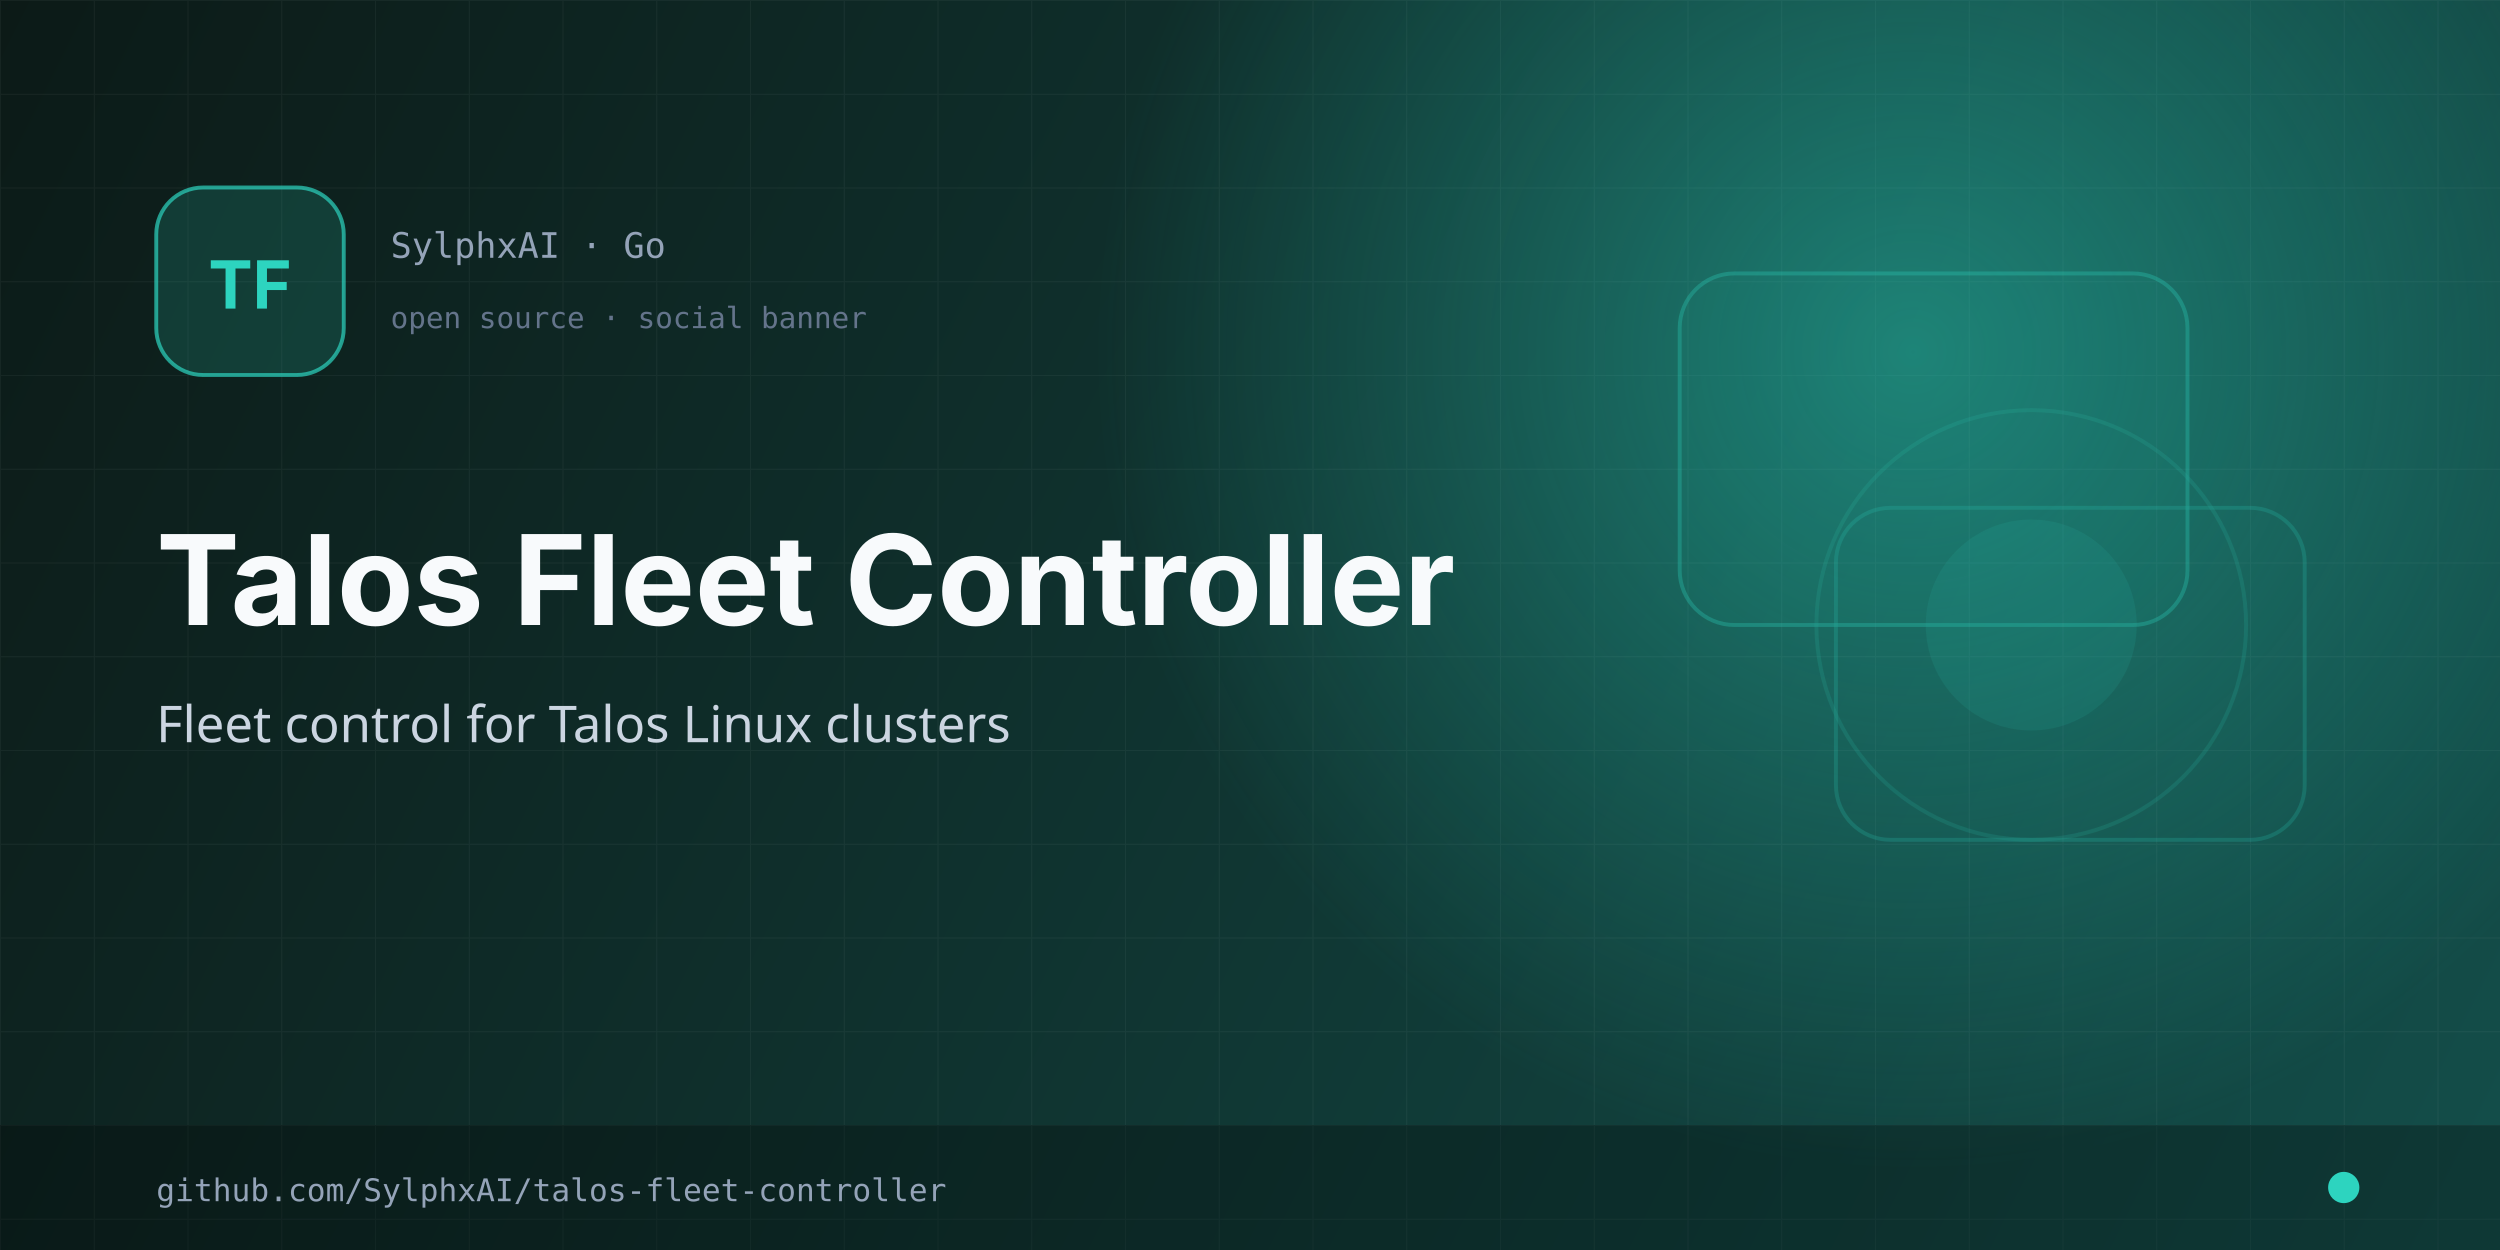
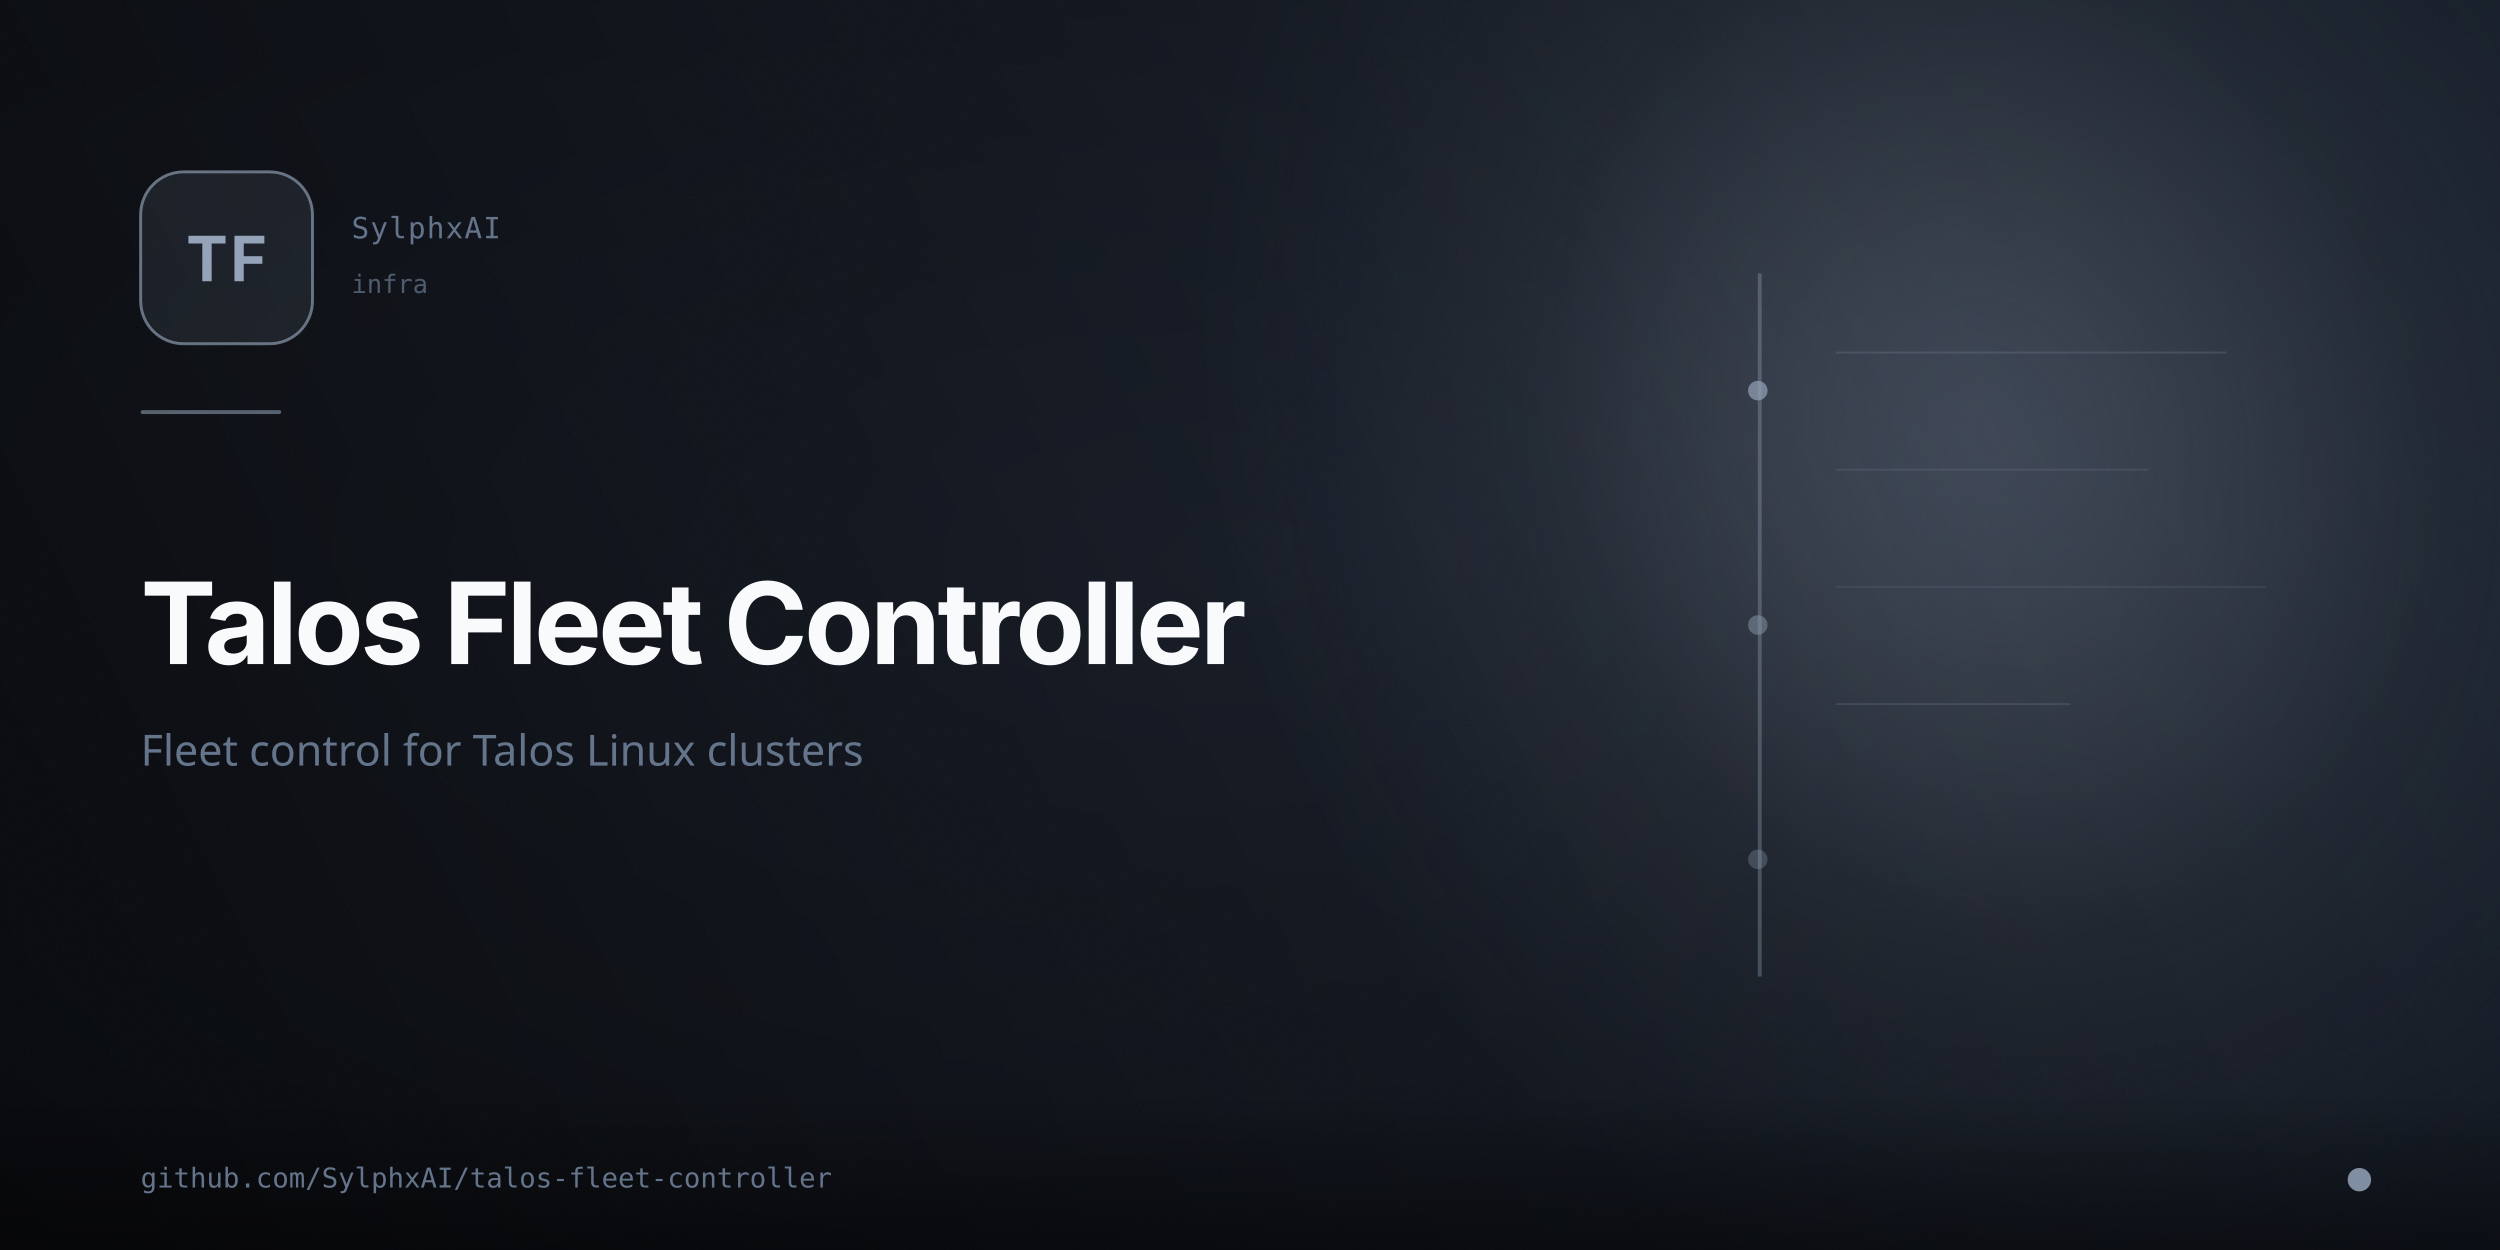
<svg xmlns="http://www.w3.org/2000/svg" width="1280" height="640" viewBox="0 0 1280 640" fill="none">
  <defs>
-     <linearGradient id="bg" x1="0" y1="0" x2="1280" y2="640" gradientUnits="userSpaceOnUse">
-       <stop offset="0%" stop-color="#0C1A17" />
-       <stop offset="100%" stop-color="#134E4A" />
+     <linearGradient id="bg" x1="0" y1="640" x2="1280" y2="0" gradientUnits="userSpaceOnUse">
+       <stop offset="0%" stop-color="#0b0d12" />
+       <stop offset="48%" stop-color="#151a24" />
+       <stop offset="100%" stop-color="#1e293b" />
    </linearGradient>
-     <radialGradient id="glow" cx="0" cy="0" r="1" gradientUnits="userSpaceOnUse" gradientTransform="translate(980 180) rotate(90) scale(420 420)">
-       <stop offset="0%" stop-color="#2DD4BF" stop-opacity="0.45" />
-       <stop offset="100%" stop-color="#2DD4BF" stop-opacity="0" />
+     <radialGradient id="glow" cx="0" cy="0" r="1" gradientUnits="userSpaceOnUse" gradientTransform="translate(1020 220) rotate(70) scale(480 400)">
+       <stop offset="0%" stop-color="#94a3b8" stop-opacity="0.38" />
+       <stop offset="55%" stop-color="#cbd5e1" stop-opacity="0.08" />
+       <stop offset="100%" stop-color="#94a3b8" stop-opacity="0" />
    </radialGradient>
-     <pattern id="grid" width="48" height="48" patternUnits="userSpaceOnUse">
-       <path d="M 48 0 L 0 0 0 48" fill="none" stroke="#ffffff" stroke-opacity="0.045" stroke-width="1" />
-     </pattern>
+     <radialGradient id="vignette" cx="50%" cy="45%" r="70%">
+       <stop offset="0%" stop-color="#000000" stop-opacity="0" />
+       <stop offset="100%" stop-color="#000000" stop-opacity="0.35" />
+     </radialGradient>
+     <linearGradient id="floor" x1="0" y1="0" x2="0" y2="1">
+       <stop offset="0%" stop-color="#000000" stop-opacity="0" />
+       <stop offset="100%" stop-color="#000000" stop-opacity="0.45" />
+     </linearGradient>
+     <filter id="grain" x="0" y="0" width="100%" height="100%">
+       <feTurbulence type="fractalNoise" baseFrequency="0.85" numOctaves="2" stitchTiles="stitch" result="n" />
+       <feColorMatrix type="matrix" values="0 0 0 0 1  0 0 0 0 1  0 0 0 0 1  0 0 0 0.04 0" in="n" />
+     </filter>
  </defs>
  <rect width="1280" height="640" fill="url(#bg)" />
-   <rect width="1280" height="640" fill="url(#grid)" />
  <rect width="1280" height="640" fill="url(#glow)" />
-   <g opacity="0.55">
-     <rect x="860" y="140" width="260" height="180" rx="28" stroke="#2DD4BF" stroke-opacity="0.55" stroke-width="2" fill="#2DD4BF" fill-opacity="0.06" />
-     <rect x="940" y="260" width="240" height="170" rx="28" stroke="#2DD4BF" stroke-opacity="0.35" stroke-width="2" fill="none" />
-     <circle cx="1040" cy="320" r="110" stroke="#2DD4BF" stroke-opacity="0.25" stroke-width="2" fill="none" />
-     <circle cx="1040" cy="320" r="54" fill="#2DD4BF" fill-opacity="0.18" />
+   <rect width="1280" height="640" fill="url(#vignette)" />
+   <rect width="1280" height="640" filter="url(#grain)" opacity="0.55" />
+   <g>
+     <rect x="900" y="140" width="2" height="360" fill="#94a3b8" fill-opacity="0.35" />
+     <rect x="940" y="180" width="200" height="1" fill="#94a3b8" fill-opacity="0.2" />
+     <rect x="940" y="240" width="160" height="1" fill="#94a3b8" fill-opacity="0.15" />
+     <rect x="940" y="300" width="220" height="1" fill="#94a3b8" fill-opacity="0.12" />
+     <rect x="940" y="360" width="120" height="1" fill="#94a3b8" fill-opacity="0.18" />
+     <circle cx="900" cy="200" r="5" fill="#94a3b8" fill-opacity="0.7" />
+     <circle cx="900" cy="320" r="5" fill="#94a3b8" fill-opacity="0.45" />
+     <circle cx="900" cy="440" r="5" fill="#94a3b8" fill-opacity="0.3" />
  </g>
-   <rect x="80" y="96" width="96" height="96" rx="24" fill="#2DD4BF" fill-opacity="0.16" stroke="#2DD4BF" stroke-opacity="0.7" stroke-width="2" />
-   <text x="128" y="158" text-anchor="middle" fill="#2DD4BF" font-family="ui-sans-serif, system-ui, -apple-system, Segoe UI, sans-serif" font-size="34" font-weight="700">TF</text>
-   <text x="200" y="132" fill="#94A3B8" font-family="ui-monospace, SFMono-Regular, Menlo, monospace" font-size="18">SylphxAI  ·  Go</text>
-   <text x="200" y="168" fill="#64748B" font-family="ui-monospace, SFMono-Regular, Menlo, monospace" font-size="15">open source · social banner</text>
-   <text x="80" y="320" fill="#F8FAFC" font-family="ui-sans-serif, system-ui, -apple-system, Segoe UI, sans-serif" font-size="64" font-weight="700">Talos Fleet Controller</text>
-   <text x="80" y="380" fill="#CBD5E1" font-family="ui-sans-serif, system-ui, sans-serif" font-size="26">Fleet control for Talos Linux clusters</text>
-   <rect x="0" y="576" width="1280" height="64" fill="#000000" fill-opacity="0.28" />
-   <text x="80" y="615" fill="#94A3B8" font-family="ui-monospace, SFMono-Regular, Menlo, monospace" font-size="16">github.com/SylphxAI/talos-fleet-controller</text>
-   <circle cx="1200" cy="608" r="8" fill="#2DD4BF" />
+   <rect x="72" y="88" width="88" height="88" rx="22" fill="#94a3b8" fill-opacity="0.12" stroke="#94a3b8" stroke-opacity="0.65" stroke-width="1.5" />
+   <text x="116" y="144" text-anchor="middle" fill="#94a3b8" font-family="ui-sans-serif, system-ui, -apple-system, Segoe UI, sans-serif" font-size="32" font-weight="700" letter-spacing="0.04em">TF</text>
+   <text x="180" y="122" fill="#64748b" font-family="ui-monospace, SFMono-Regular, Menlo, monospace" font-size="15" letter-spacing="0.04em">SylphxAI</text>
+   <text x="180" y="150" fill="#64748b" fill-opacity="0.75" font-family="ui-monospace, SFMono-Regular, Menlo, monospace" font-size="13">infra</text>
+   <rect x="72" y="210" width="72" height="2" rx="1" fill="#94a3b8" fill-opacity="0.55" />
+   <text x="72" y="340" fill="#f8fafc" font-family="ui-sans-serif, system-ui, -apple-system, Segoe UI, sans-serif" font-size="58" font-weight="700" letter-spacing="-0.03em">Talos Fleet Controller</text>
+   <text x="72" y="392" fill="#64748b" font-family="ui-sans-serif, system-ui, sans-serif" font-size="22" font-weight="450">Fleet control for Talos Linux clusters</text>
+   <rect x="0" y="560" width="1280" height="80" fill="url(#floor)" />
+   <text x="72" y="608" fill="#64748b" font-family="ui-monospace, SFMono-Regular, Menlo, monospace" font-size="14">github.com/SylphxAI/talos-fleet-controller</text>
+   <circle cx="1208" cy="604" r="6" fill="#94a3b8" fill-opacity="0.85" />
</svg>
